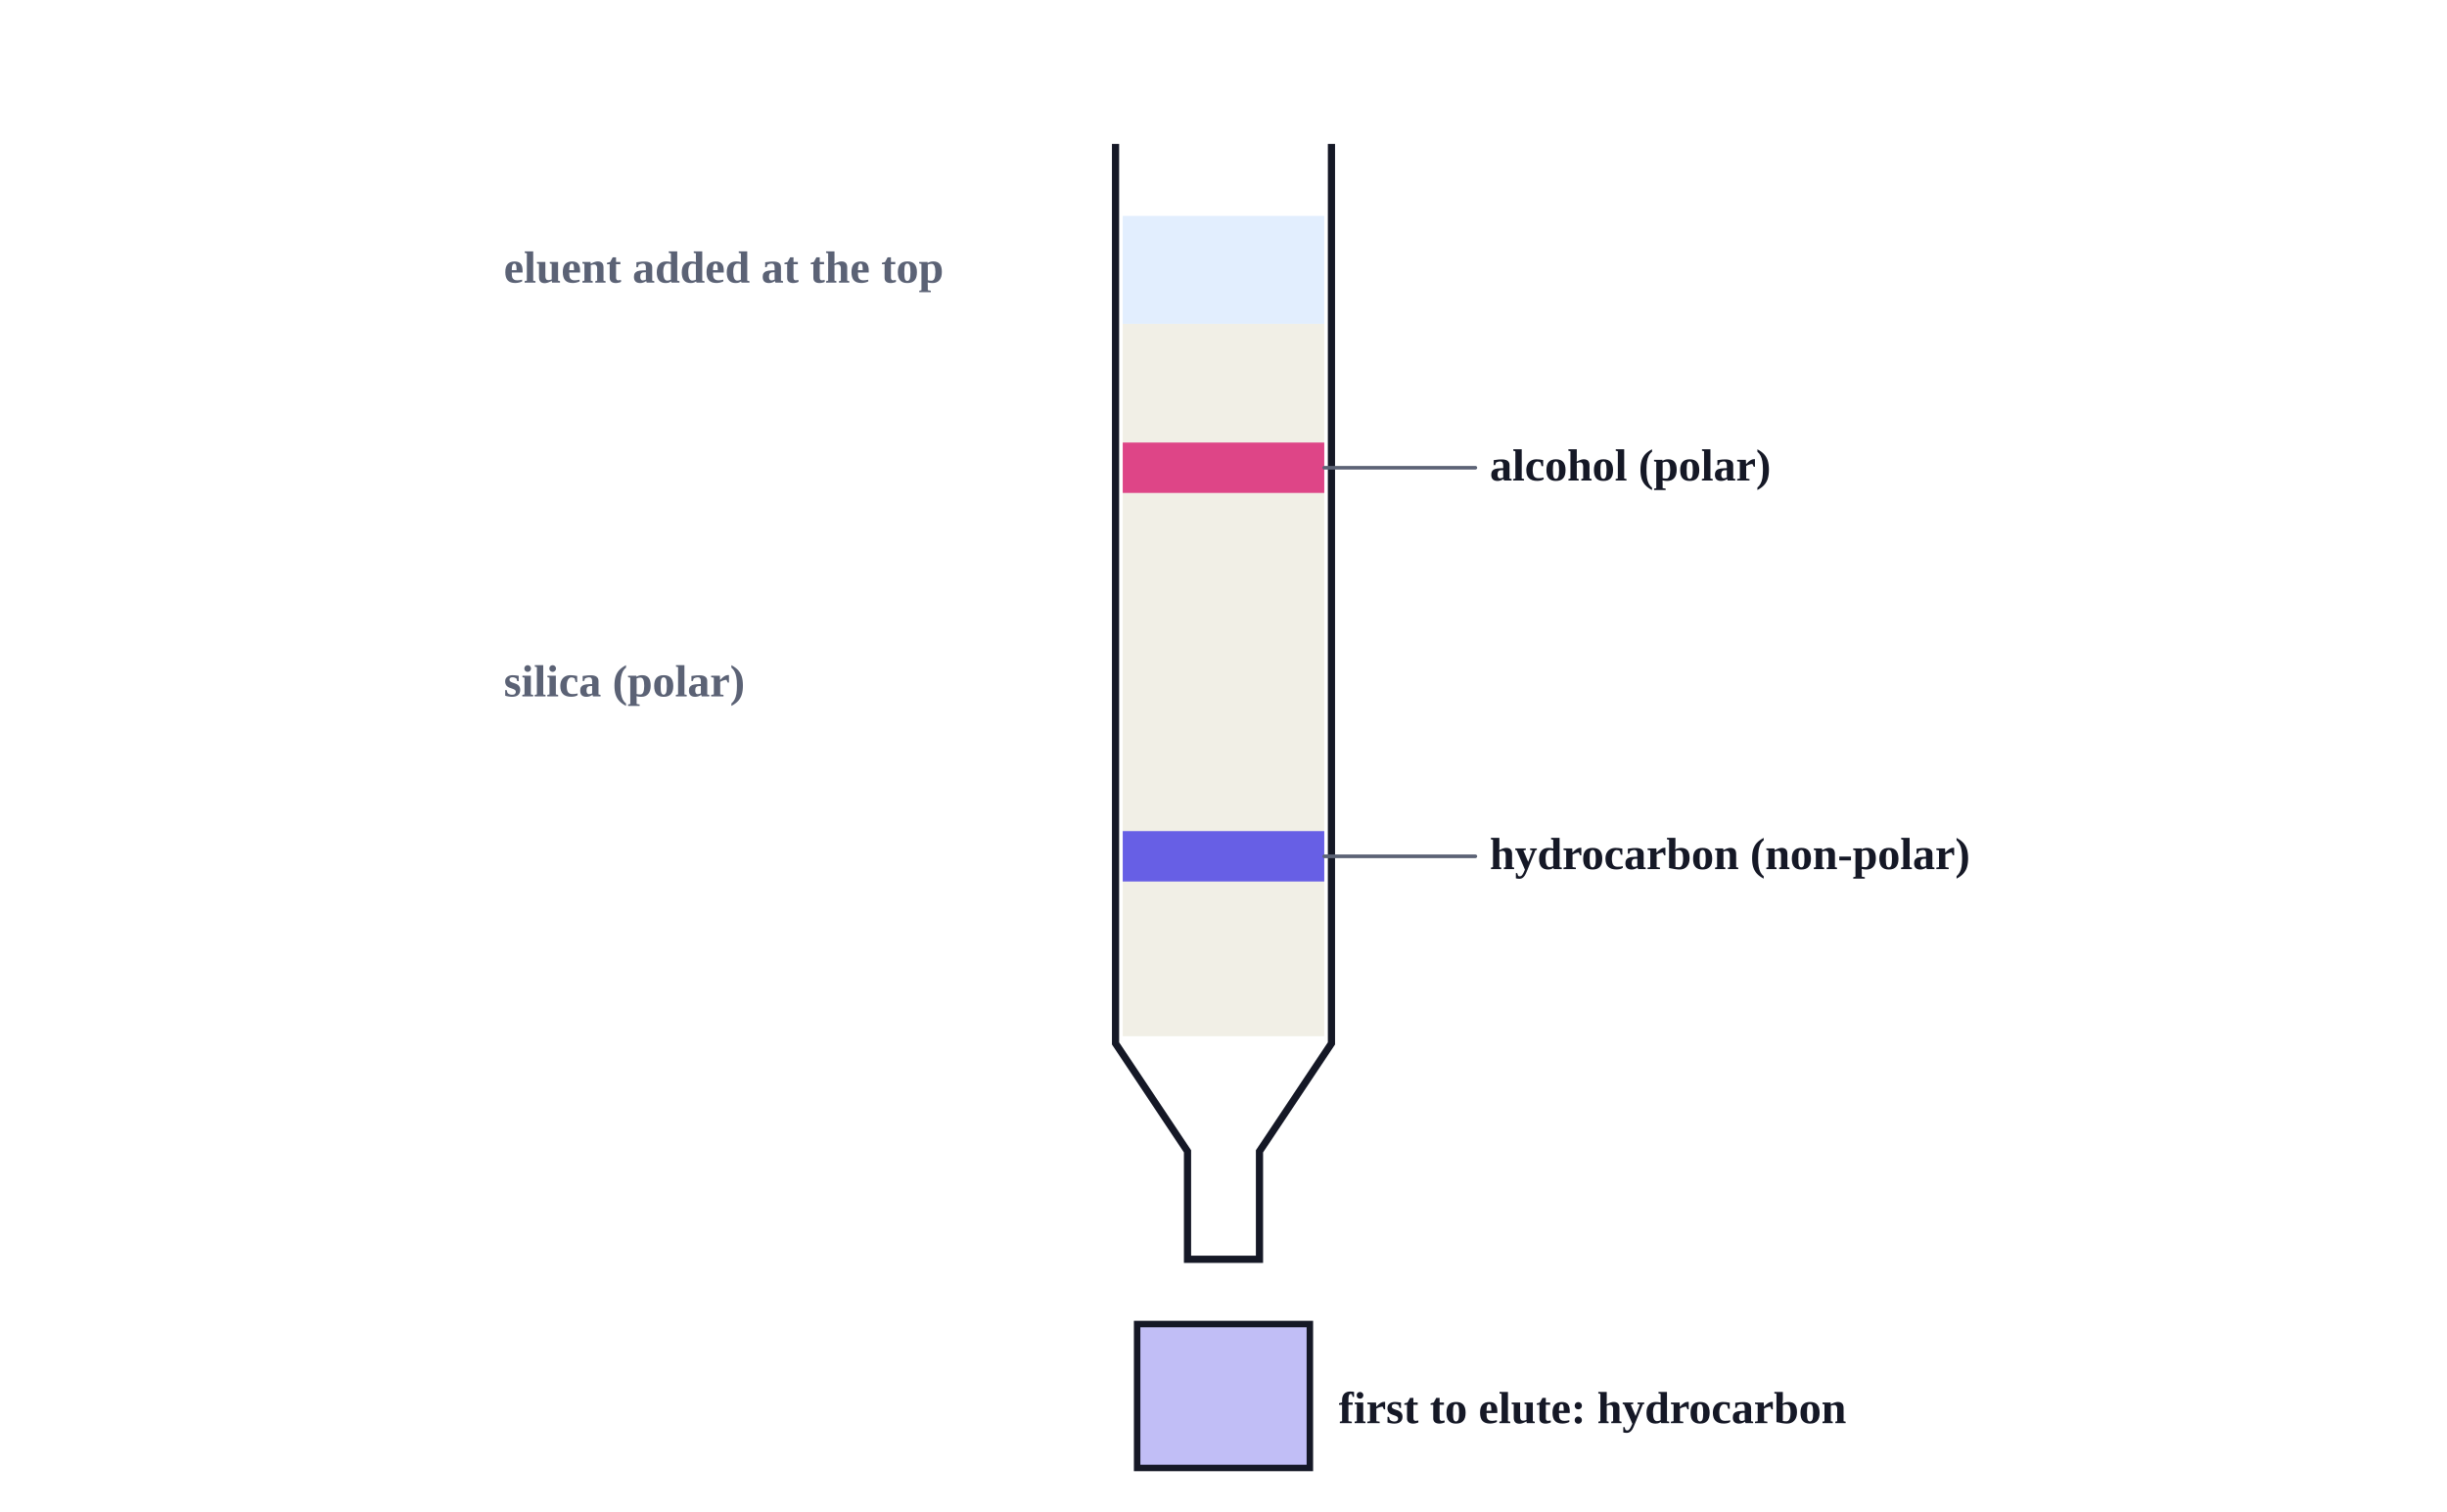
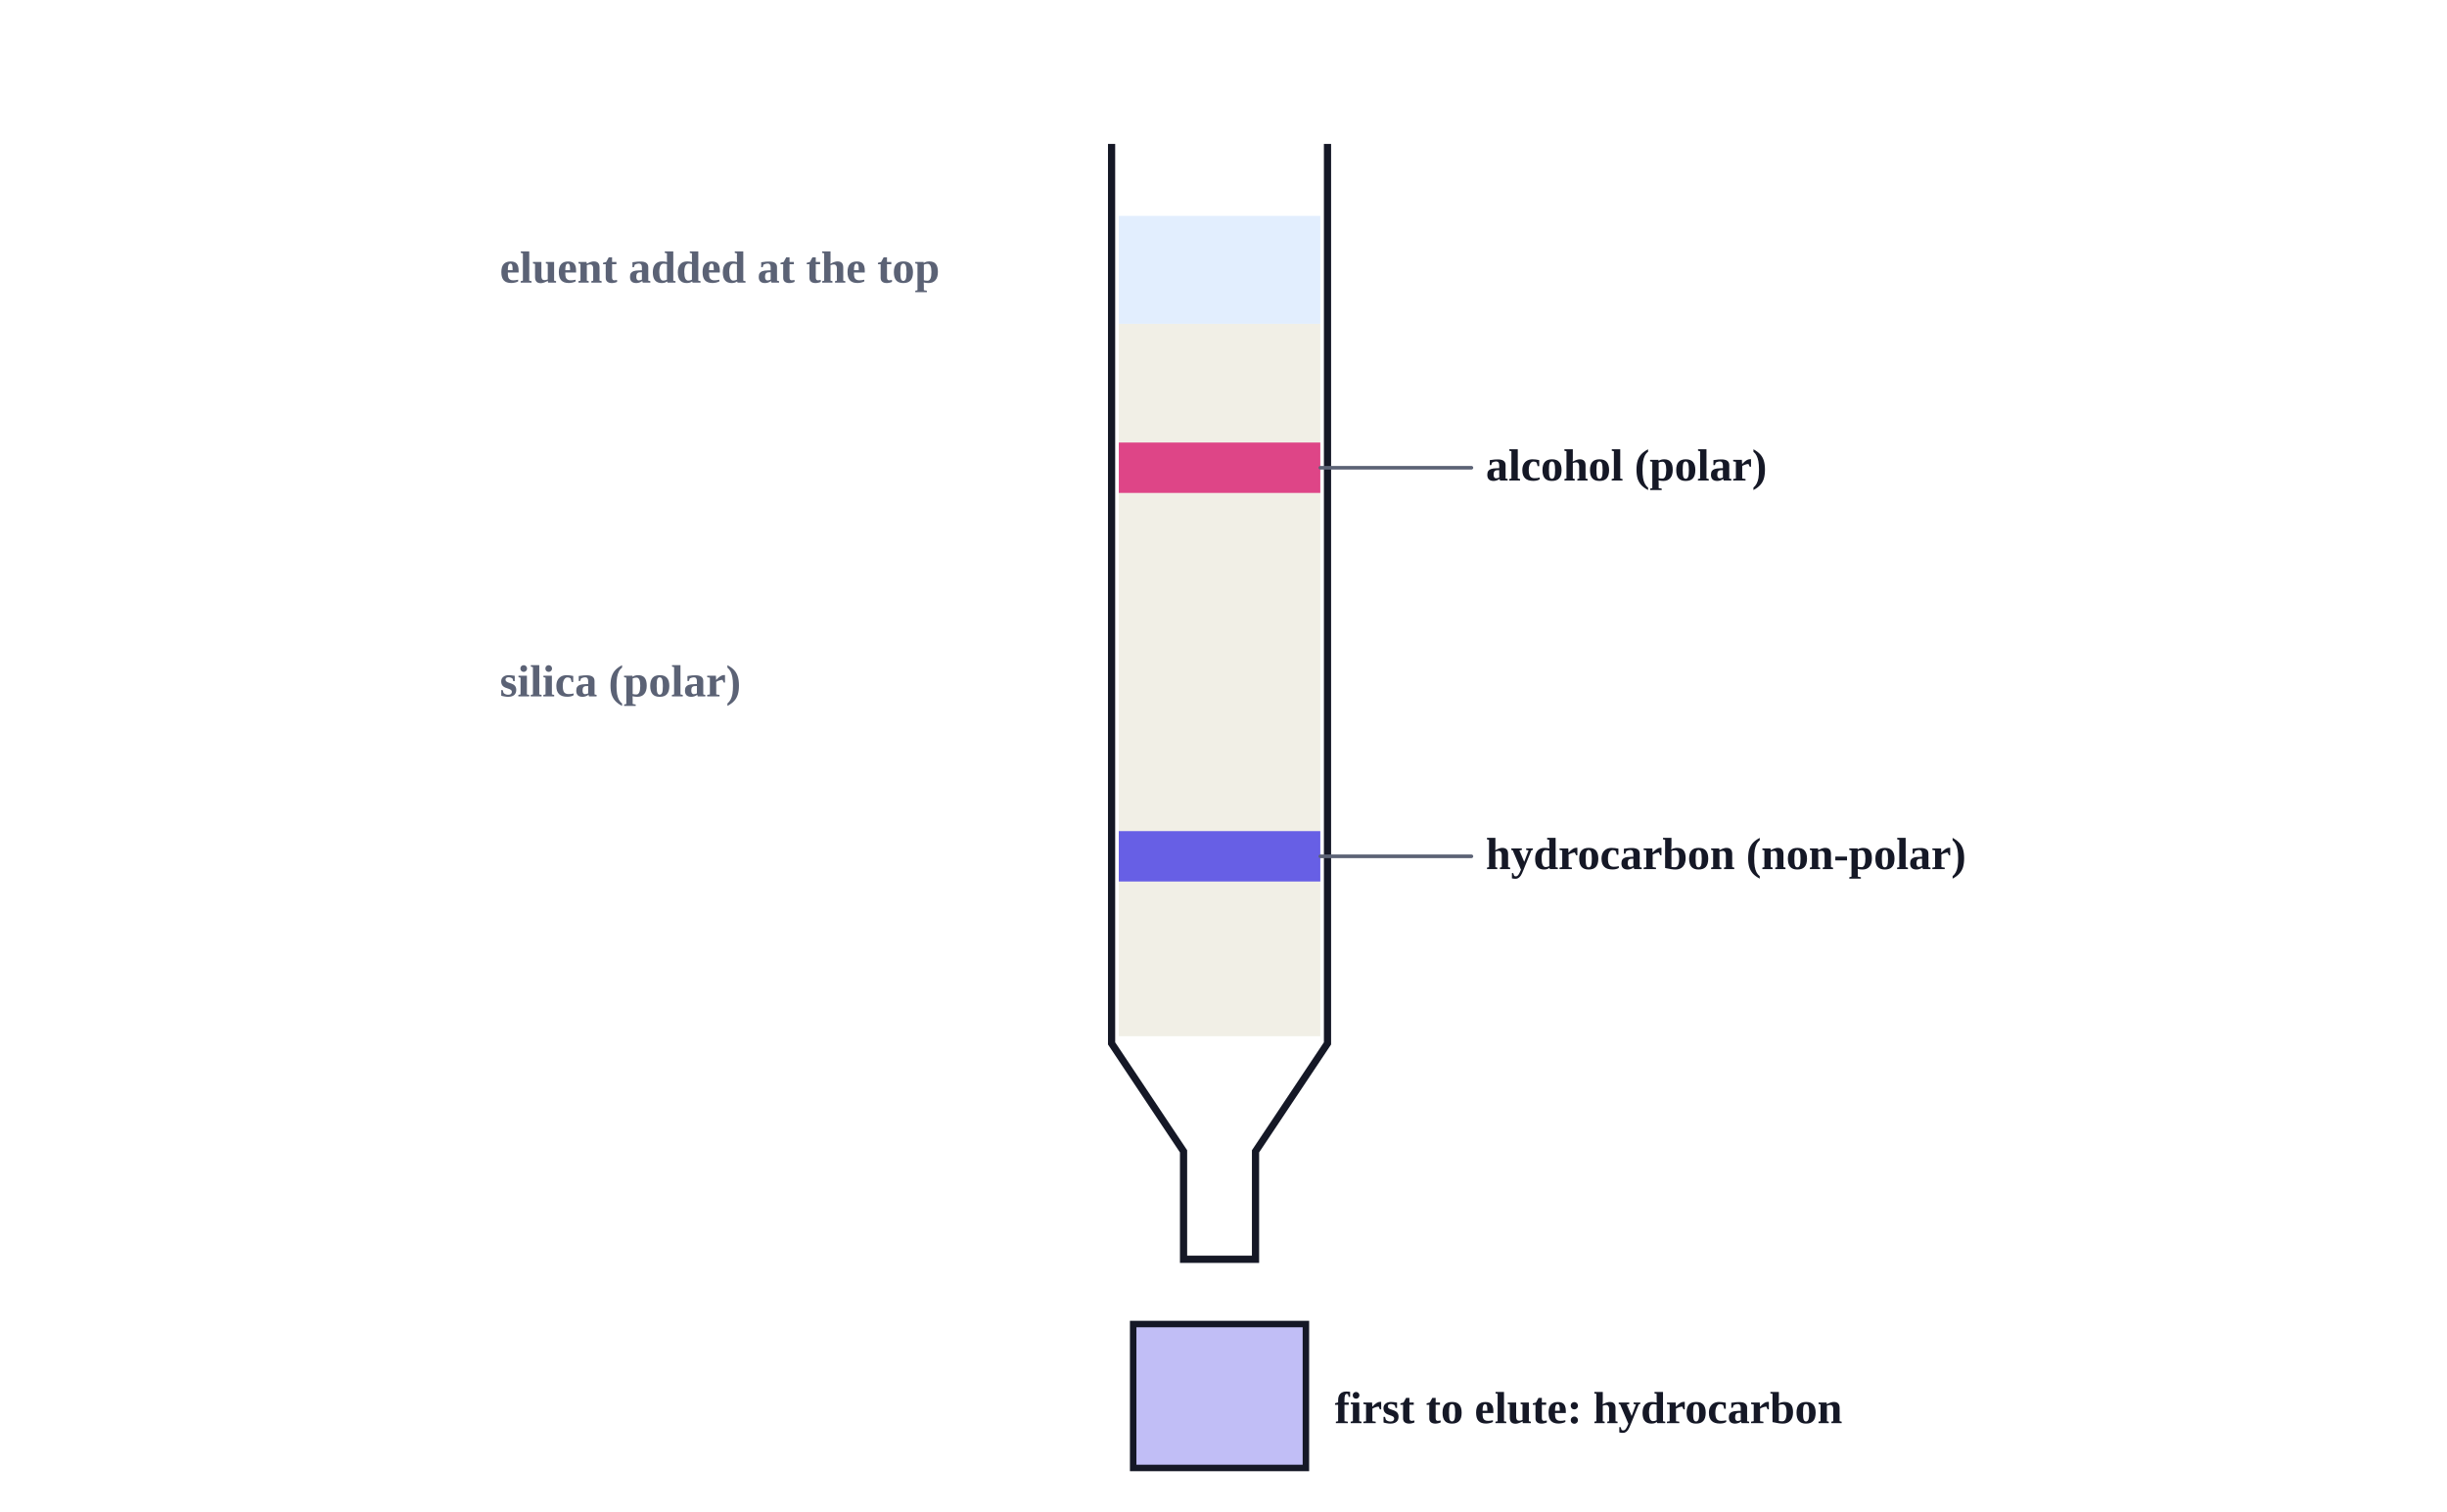
<svg xmlns="http://www.w3.org/2000/svg" viewBox="0 0 680.0 420.0" width="680.0" height="420.0" role="img" aria-label="A silica column with two separating bands: the non-polar compound lower down, the polar compound near the top." style="color:var(--vx-ink, #151826);font-family:inherit;max-width:100%;height:auto">
-   <g transform="translate(110.0 0) scale(1.0)">
+   <g transform="translate(108.9 0) scale(1.000)">
    <path d="M200 40 v250 l20 30 v30 h20 v-30 l20 -30 v-250" fill="none" stroke="var(--vx-ink, #151826)" stroke-width="2" />
    <rect x="202" y="90" width="56" height="198" fill="#f1efe6" />
    <rect x="202" y="60" width="56" height="30" fill="#dbeafe" fill-opacity=".8" />
    <rect x="202" y="123.0" width="56" height="14" fill="var(--vx-a2, #db2777)" fill-opacity=".85" />
    <path d="M258.0 130.0 L300.0 130.0" stroke="var(--vx-soft, #5b6275)" stroke-width="1" stroke-linecap="round" fill="none" />
    <text x="304.0" y="130.0" font-size="12.5" font-weight="600" text-anchor="start" dominant-baseline="middle" fill="var(--vx-ink, #151826)">alcohol (polar)</text>
    <rect x="202" y="231.0" width="56" height="14" fill="var(--vx-a1, #4f46e5)" fill-opacity=".85" />
    <path d="M258.0 238.0 L300.0 238.0" stroke="var(--vx-soft, #5b6275)" stroke-width="1" stroke-linecap="round" fill="none" />
    <text x="304.0" y="238.0" font-size="12.5" font-weight="600" text-anchor="start" dominant-baseline="middle" fill="var(--vx-ink, #151826)">hydrocarbon (non-polar)</text>
    <text x="30.0" y="75.0" font-size="12.5" font-weight="600" text-anchor="start" dominant-baseline="middle" fill="var(--vx-soft, #5b6275)">eluent added at the top</text>
    <text x="30.0" y="190.0" font-size="12.5" font-weight="600" text-anchor="start" dominant-baseline="middle" fill="var(--vx-soft, #5b6275)">silica (polar)</text>
    <path d="M206 368 h48 v40 h-48 Z" fill="var(--vx-a1, #4f46e5)" fill-opacity=".35" stroke="var(--vx-ink, #151826)" stroke-width="1.8" />
    <text x="262.0" y="392.0" font-size="12.5" font-weight="600" text-anchor="start" dominant-baseline="middle" fill="var(--vx-ink, #151826)">first to elute: hydrocarbon</text>
  </g>
</svg>
